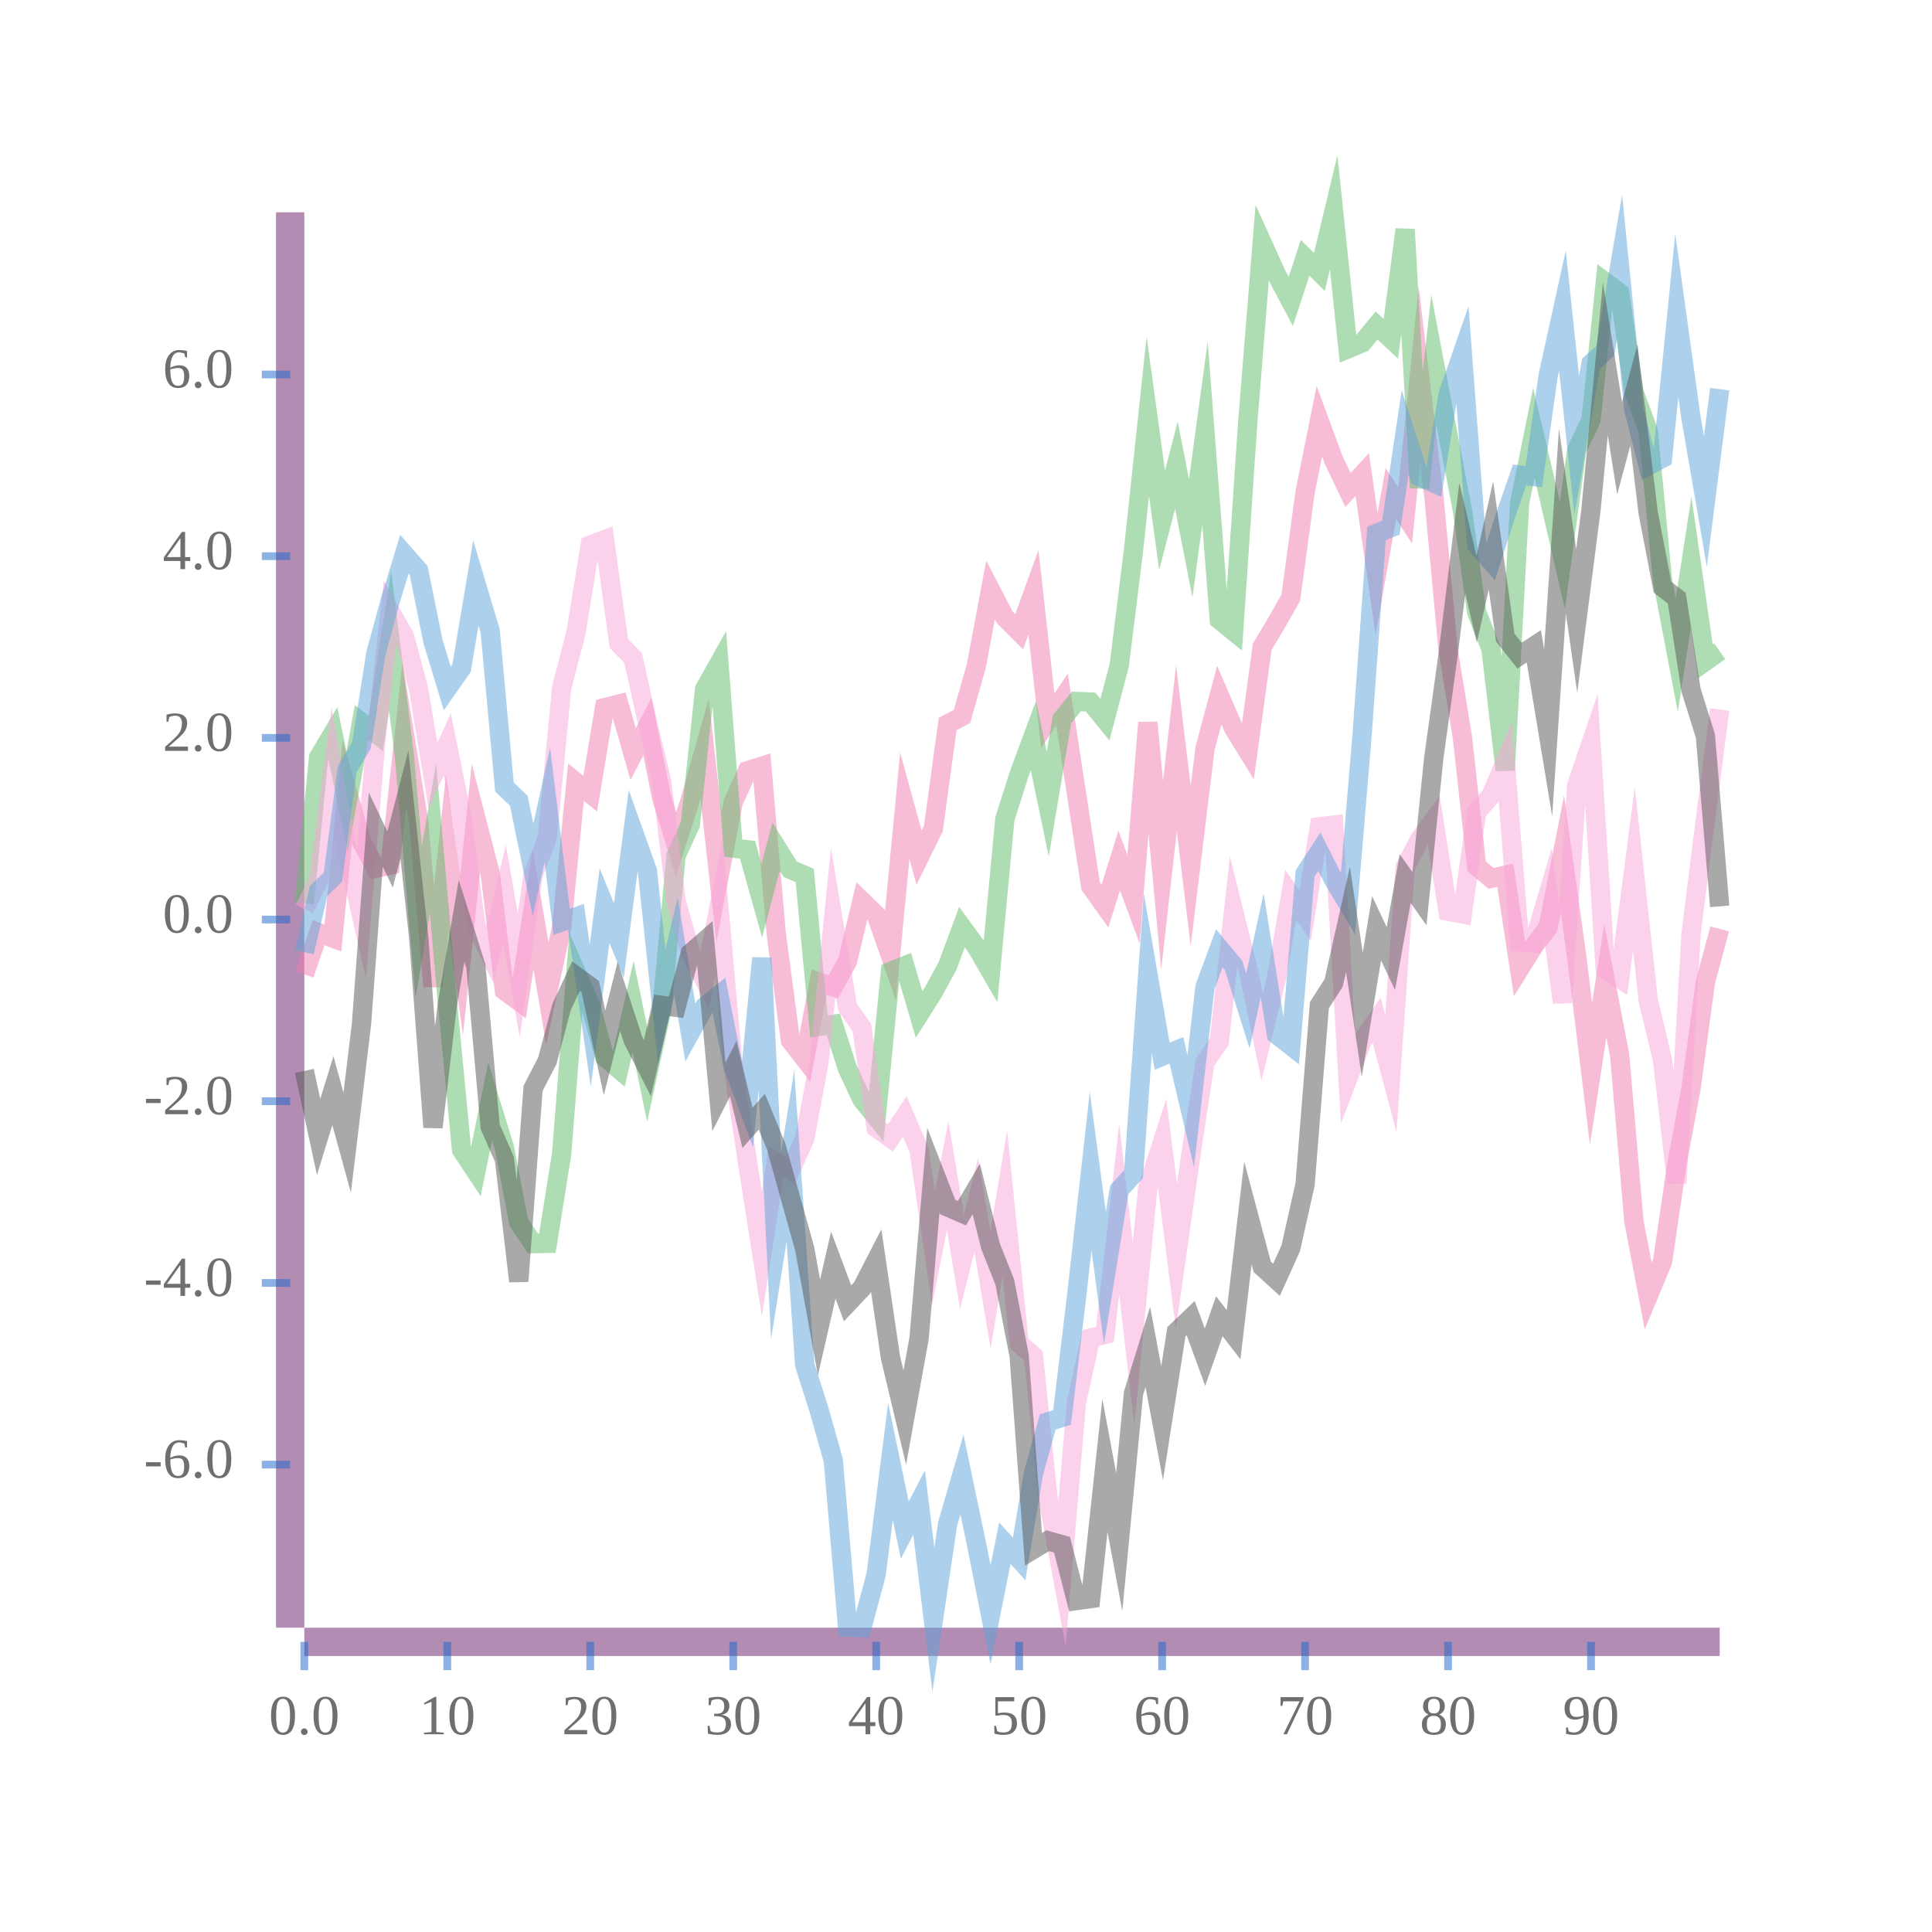
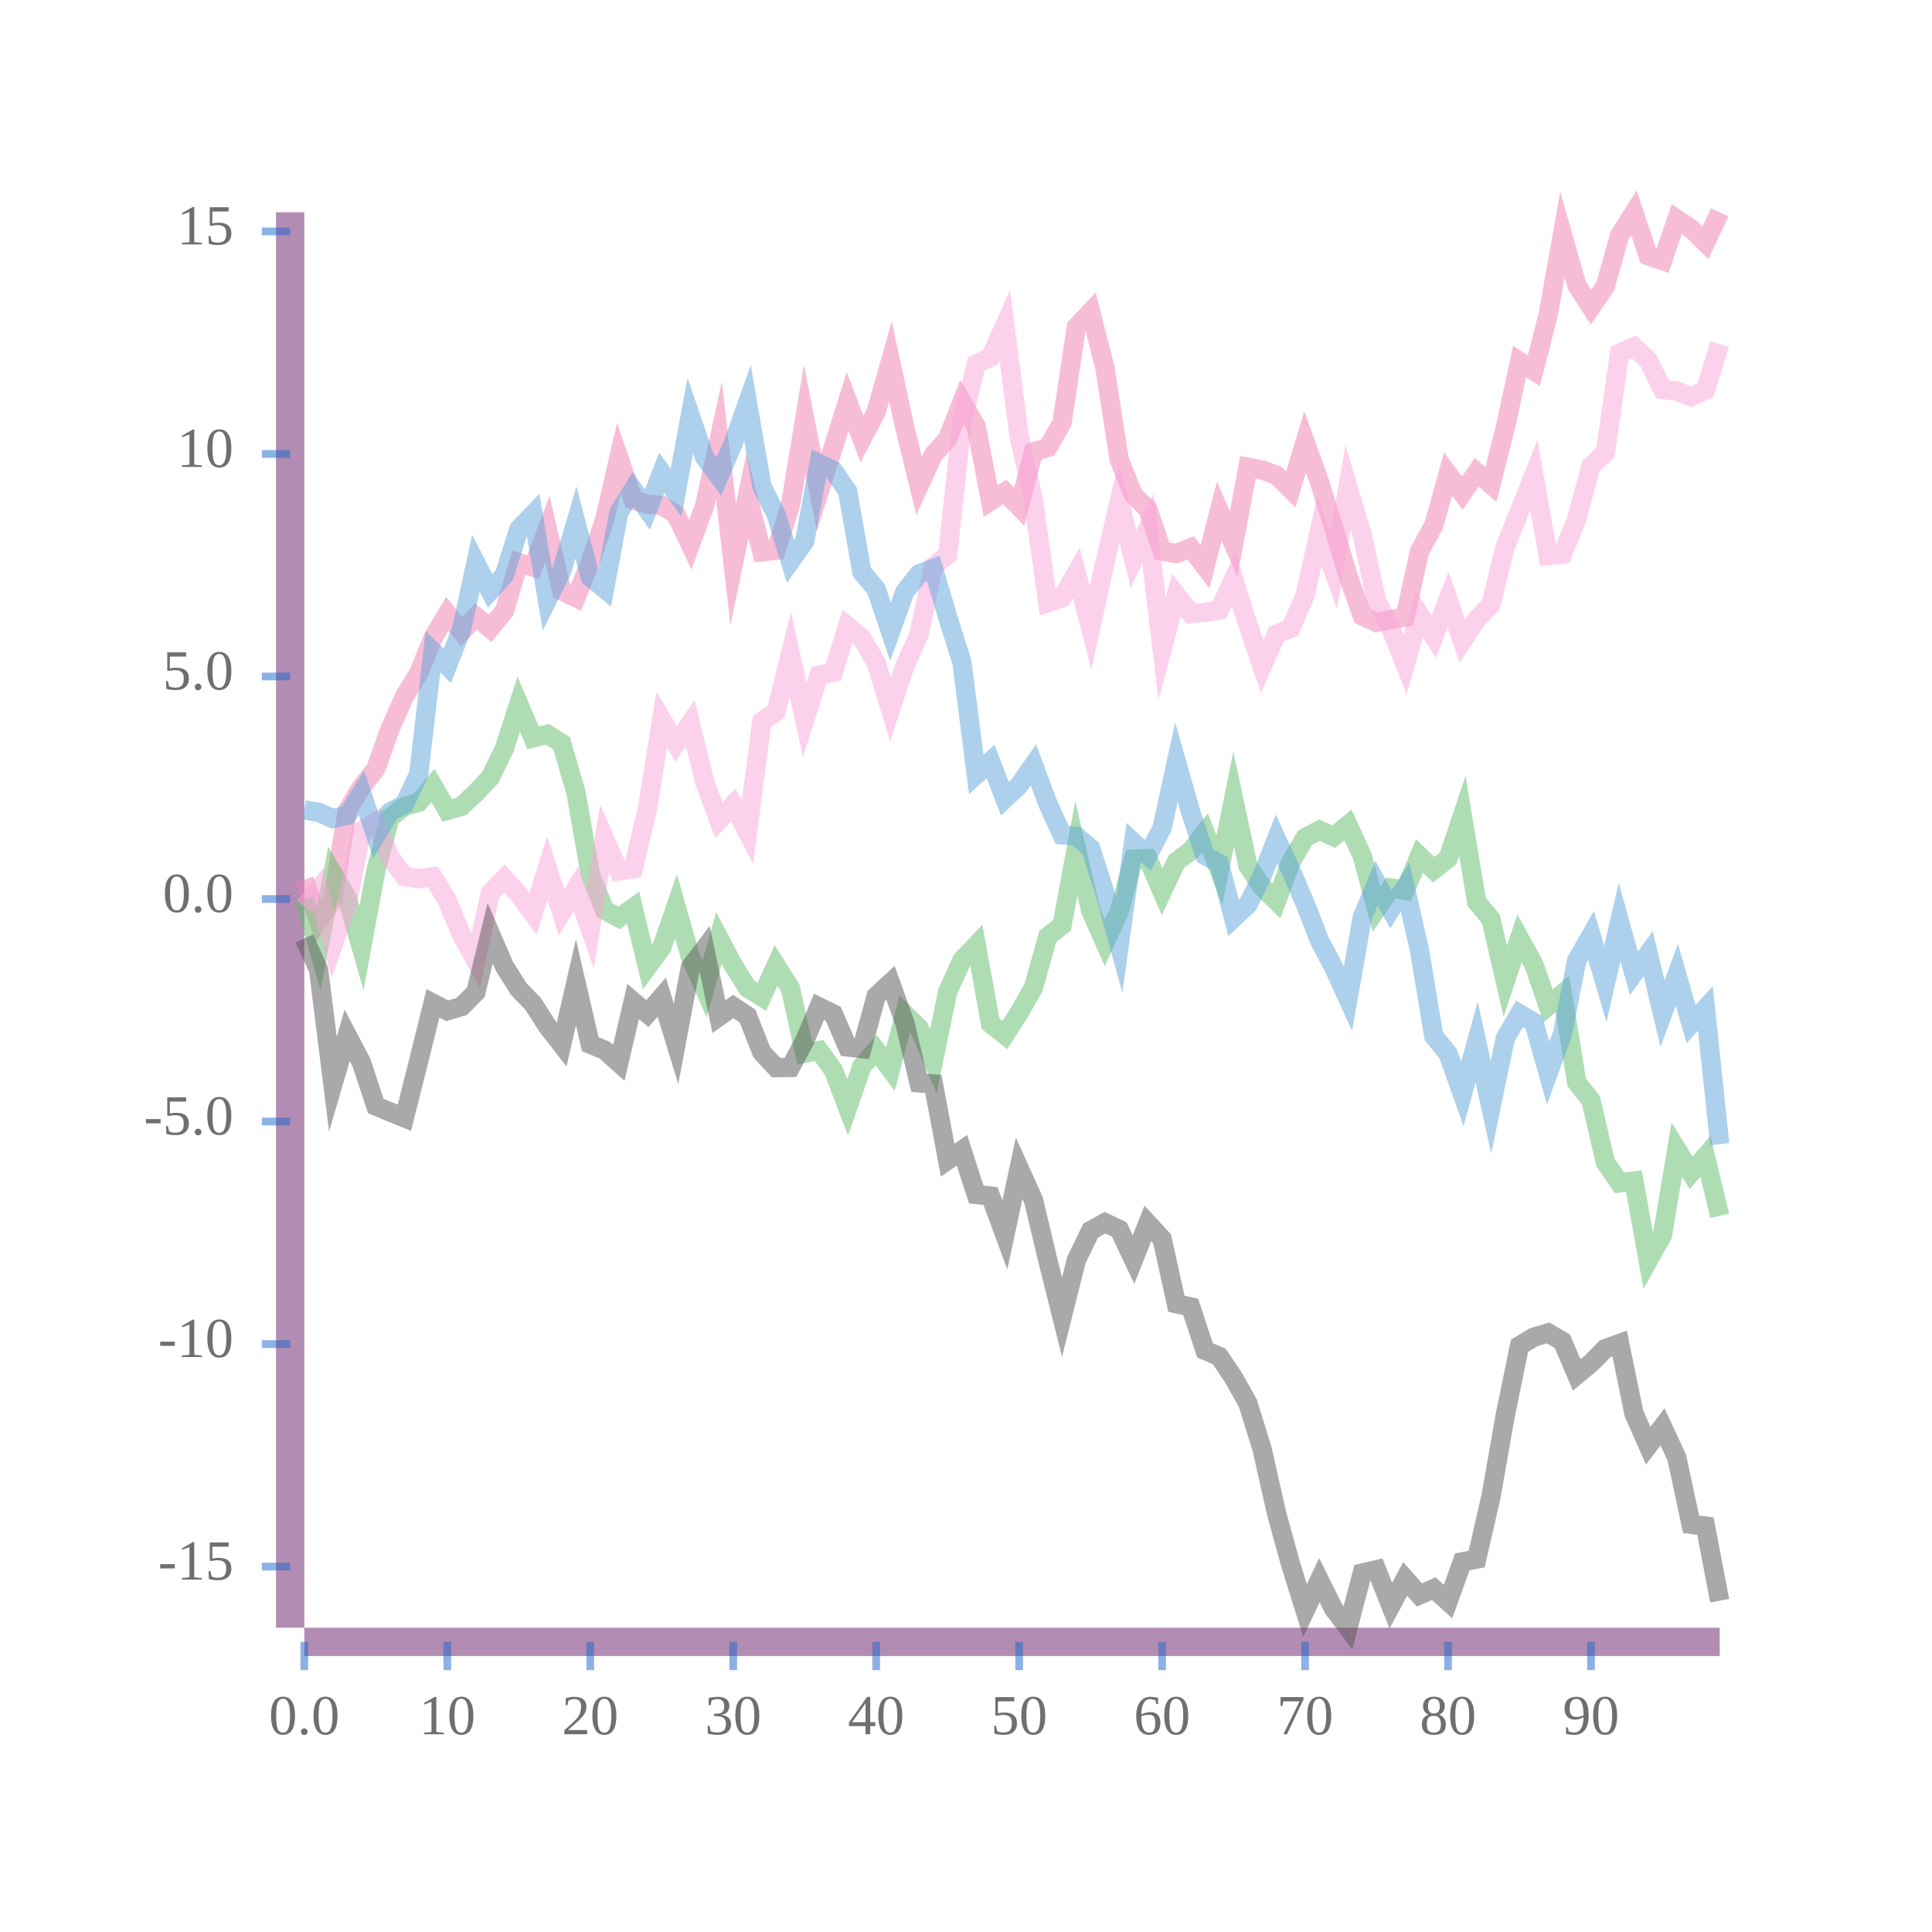
<svg xmlns="http://www.w3.org/2000/svg" height="200" stroke-opacity="1" viewBox="0 0 200 200" font-size="1" width="200" stroke="rgb(0,0,0)" version="1.1">
  <defs />
  <g stroke-linejoin="miter" stroke-opacity="0.0" fill-opacity="0.5" stroke="rgb(0,0,0)" stroke-width="0.0" fill="rgb(102,26,102)" stroke-linecap="butt" stroke-miterlimit="10.0">
    <path d="M 31.502,168.498 l -0,-146.52 h -2.93 l -0,146.52 Z" />
  </g>
  <g stroke-linejoin="miter" stroke-opacity="1.0" fill-opacity="0.7" font-size="5.861px" stroke="rgb(0,0,0)" stroke-width="0.8" fill="rgb(51,51,51)" stroke-linecap="butt" stroke-miterlimit="10.0">
-     <text dominant-baseline="middle" transform="matrix(1,0,0,1,24.1758,38.7668)" stroke="none" text-anchor="end">6.0</text>
+     <text dominant-baseline="middle" transform="matrix(1,0,0,1,24.1758,23.9578)" stroke="none" text-anchor="end">15</text>
  </g>
  <g stroke-linejoin="miter" stroke-opacity="0.5" fill-opacity="0.0" stroke="rgb(26,102,204)" stroke-width="0.8" fill="rgb(0,0,0)" stroke-linecap="butt" stroke-miterlimit="10.0">
-     <path d="M 27.106,38.767 h 2.93 " />
+     <path d="M 27.106,23.958 h 2.93 " />
  </g>
  <g stroke-linejoin="miter" stroke-opacity="1.0" fill-opacity="0.7" font-size="5.861px" stroke="rgb(0,0,0)" stroke-width="0.8" fill="rgb(51,51,51)" stroke-linecap="butt" stroke-miterlimit="10.0">
-     <text dominant-baseline="middle" transform="matrix(1,0,0,1,24.1758,57.575)" stroke="none" text-anchor="end">4.0</text>
+     <text dominant-baseline="middle" transform="matrix(1,0,0,1,24.1758,46.9936)" stroke="none" text-anchor="end">10</text>
  </g>
  <g stroke-linejoin="miter" stroke-opacity="0.5" fill-opacity="0.0" stroke="rgb(26,102,204)" stroke-width="0.8" fill="rgb(0,0,0)" stroke-linecap="butt" stroke-miterlimit="10.0">
-     <path d="M 27.106,57.575 h 2.93 " />
+     <path d="M 27.106,46.994 h 2.93 " />
  </g>
  <g stroke-linejoin="miter" stroke-opacity="1.0" fill-opacity="0.7" font-size="5.861px" stroke="rgb(0,0,0)" stroke-width="0.8" fill="rgb(51,51,51)" stroke-linecap="butt" stroke-miterlimit="10.0">
-     <text dominant-baseline="middle" transform="matrix(1,0,0,1,24.1758,76.3832)" stroke="none" text-anchor="end">2.0</text>
+     <text dominant-baseline="middle" transform="matrix(1,0,0,1,24.1758,70.0295)" stroke="none" text-anchor="end">5.0</text>
  </g>
  <g stroke-linejoin="miter" stroke-opacity="0.5" fill-opacity="0.0" stroke="rgb(26,102,204)" stroke-width="0.8" fill="rgb(0,0,0)" stroke-linecap="butt" stroke-miterlimit="10.0">
-     <path d="M 27.106,76.383 h 2.93 " />
+     <path d="M 27.106,70.029 h 2.93 " />
  </g>
  <g stroke-linejoin="miter" stroke-opacity="1.0" fill-opacity="0.7" font-size="5.861px" stroke="rgb(0,0,0)" stroke-width="0.8" fill="rgb(51,51,51)" stroke-linecap="butt" stroke-miterlimit="10.0">
-     <text dominant-baseline="middle" transform="matrix(1,0,0,1,24.1758,95.1914)" stroke="none" text-anchor="end">0.0</text>
+     <text dominant-baseline="middle" transform="matrix(1,0,0,1,24.1758,93.0653)" stroke="none" text-anchor="end">0.0</text>
  </g>
  <g stroke-linejoin="miter" stroke-opacity="0.5" fill-opacity="0.0" stroke="rgb(26,102,204)" stroke-width="0.8" fill="rgb(0,0,0)" stroke-linecap="butt" stroke-miterlimit="10.0">
-     <path d="M 27.106,95.191 h 2.93 " />
+     <path d="M 27.106,93.065 h 2.93 " />
  </g>
  <g stroke-linejoin="miter" stroke-opacity="1.0" fill-opacity="0.7" font-size="5.861px" stroke="rgb(0,0,0)" stroke-width="0.8" fill="rgb(51,51,51)" stroke-linecap="butt" stroke-miterlimit="10.0">
-     <text dominant-baseline="middle" transform="matrix(1,0,0,1,24.1758,113.9996)" stroke="none" text-anchor="end">-2.0</text>
+     <text dominant-baseline="middle" transform="matrix(1,0,0,1,24.1758,116.1011)" stroke="none" text-anchor="end">-5.0</text>
  </g>
  <g stroke-linejoin="miter" stroke-opacity="0.5" fill-opacity="0.0" stroke="rgb(26,102,204)" stroke-width="0.8" fill="rgb(0,0,0)" stroke-linecap="butt" stroke-miterlimit="10.0">
-     <path d="M 27.106,114 h 2.93 " />
+     <path d="M 27.106,116.101 h 2.93 " />
  </g>
  <g stroke-linejoin="miter" stroke-opacity="1.0" fill-opacity="0.7" font-size="5.861px" stroke="rgb(0,0,0)" stroke-width="0.8" fill="rgb(51,51,51)" stroke-linecap="butt" stroke-miterlimit="10.0">
-     <text dominant-baseline="middle" transform="matrix(1,0,0,1,24.1758,132.8078)" stroke="none" text-anchor="end">-4.0</text>
+     <text dominant-baseline="middle" transform="matrix(1,0,0,1,24.1758,139.1369)" stroke="none" text-anchor="end">-10</text>
  </g>
  <g stroke-linejoin="miter" stroke-opacity="0.5" fill-opacity="0.0" stroke="rgb(26,102,204)" stroke-width="0.8" fill="rgb(0,0,0)" stroke-linecap="butt" stroke-miterlimit="10.0">
-     <path d="M 27.106,132.808 h 2.93 " />
+     <path d="M 27.106,139.137 h 2.93 " />
  </g>
  <g stroke-linejoin="miter" stroke-opacity="1.0" fill-opacity="0.7" font-size="5.861px" stroke="rgb(0,0,0)" stroke-width="0.8" fill="rgb(51,51,51)" stroke-linecap="butt" stroke-miterlimit="10.0">
-     <text dominant-baseline="middle" transform="matrix(1,0,0,1,24.1758,151.616)" stroke="none" text-anchor="end">-6.0</text>
+     <text dominant-baseline="middle" transform="matrix(1,0,0,1,24.1758,162.1727)" stroke="none" text-anchor="end">-15</text>
  </g>
  <g stroke-linejoin="miter" stroke-opacity="0.5" fill-opacity="0.0" stroke="rgb(26,102,204)" stroke-width="0.8" fill="rgb(0,0,0)" stroke-linecap="butt" stroke-miterlimit="10.0">
-     <path d="M 27.106,151.616 h 2.93 " />
+     <path d="M 27.106,162.173 h 2.93 " />
  </g>
  <g stroke-linejoin="miter" stroke-opacity="0.0" fill-opacity="0.5" stroke="rgb(0,0,0)" stroke-width="0.0" fill="rgb(102,26,102)" stroke-linecap="butt" stroke-miterlimit="10.0">
    <path d="M 178.022,171.429 l -0,-2.93 h -146.52 l -0,2.93 Z" />
  </g>
  <g stroke-linejoin="miter" stroke-opacity="1.0" fill-opacity="0.7" font-size="5.861px" stroke="rgb(0,0,0)" stroke-width="0.8" fill="rgb(51,51,51)" stroke-linecap="butt" stroke-miterlimit="10.0">
    <text dominant-baseline="text-before-edge" transform="matrix(1,0,0,1,164.702,175.8242)" stroke="none" text-anchor="middle">90</text>
  </g>
  <g stroke-linejoin="miter" stroke-opacity="0.5" fill-opacity="0.0" stroke="rgb(26,102,204)" stroke-width="0.8" fill="rgb(0,0,0)" stroke-linecap="butt" stroke-miterlimit="10.0">
    <path d="M 164.702,169.963 v 2.93 " />
  </g>
  <g stroke-linejoin="miter" stroke-opacity="1.0" fill-opacity="0.7" font-size="5.861px" stroke="rgb(0,0,0)" stroke-width="0.8" fill="rgb(51,51,51)" stroke-linecap="butt" stroke-miterlimit="10.0">
    <text dominant-baseline="text-before-edge" transform="matrix(1,0,0,1,149.9019,175.8242)" stroke="none" text-anchor="middle">80</text>
  </g>
  <g stroke-linejoin="miter" stroke-opacity="0.5" fill-opacity="0.0" stroke="rgb(26,102,204)" stroke-width="0.8" fill="rgb(0,0,0)" stroke-linecap="butt" stroke-miterlimit="10.0">
    <path d="M 149.902,169.963 v 2.93 " />
  </g>
  <g stroke-linejoin="miter" stroke-opacity="1.0" fill-opacity="0.7" font-size="5.861px" stroke="rgb(0,0,0)" stroke-width="0.8" fill="rgb(51,51,51)" stroke-linecap="butt" stroke-miterlimit="10.0">
    <text dominant-baseline="text-before-edge" transform="matrix(1,0,0,1,135.1019,175.8242)" stroke="none" text-anchor="middle">70</text>
  </g>
  <g stroke-linejoin="miter" stroke-opacity="0.5" fill-opacity="0.0" stroke="rgb(26,102,204)" stroke-width="0.8" fill="rgb(0,0,0)" stroke-linecap="butt" stroke-miterlimit="10.0">
    <path d="M 135.102,169.963 v 2.93 " />
  </g>
  <g stroke-linejoin="miter" stroke-opacity="1.0" fill-opacity="0.7" font-size="5.861px" stroke="rgb(0,0,0)" stroke-width="0.8" fill="rgb(51,51,51)" stroke-linecap="butt" stroke-miterlimit="10.0">
    <text dominant-baseline="text-before-edge" transform="matrix(1,0,0,1,120.3019,175.8242)" stroke="none" text-anchor="middle">60</text>
  </g>
  <g stroke-linejoin="miter" stroke-opacity="0.5" fill-opacity="0.0" stroke="rgb(26,102,204)" stroke-width="0.8" fill="rgb(0,0,0)" stroke-linecap="butt" stroke-miterlimit="10.0">
    <path d="M 120.302,169.963 v 2.93 " />
  </g>
  <g stroke-linejoin="miter" stroke-opacity="1.0" fill-opacity="0.7" font-size="5.861px" stroke="rgb(0,0,0)" stroke-width="0.8" fill="rgb(51,51,51)" stroke-linecap="butt" stroke-miterlimit="10.0">
    <text dominant-baseline="text-before-edge" transform="matrix(1,0,0,1,105.5019,175.8242)" stroke="none" text-anchor="middle">50</text>
  </g>
  <g stroke-linejoin="miter" stroke-opacity="0.5" fill-opacity="0.0" stroke="rgb(26,102,204)" stroke-width="0.8" fill="rgb(0,0,0)" stroke-linecap="butt" stroke-miterlimit="10.0">
    <path d="M 105.502,169.963 v 2.93 " />
  </g>
  <g stroke-linejoin="miter" stroke-opacity="1.0" fill-opacity="0.7" font-size="5.861px" stroke="rgb(0,0,0)" stroke-width="0.8" fill="rgb(51,51,51)" stroke-linecap="butt" stroke-miterlimit="10.0">
    <text dominant-baseline="text-before-edge" transform="matrix(1,0,0,1,90.7019,175.8242)" stroke="none" text-anchor="middle">40</text>
  </g>
  <g stroke-linejoin="miter" stroke-opacity="0.5" fill-opacity="0.0" stroke="rgb(26,102,204)" stroke-width="0.8" fill="rgb(0,0,0)" stroke-linecap="butt" stroke-miterlimit="10.0">
    <path d="M 90.702,169.963 v 2.93 " />
  </g>
  <g stroke-linejoin="miter" stroke-opacity="1.0" fill-opacity="0.7" font-size="5.861px" stroke="rgb(0,0,0)" stroke-width="0.8" fill="rgb(51,51,51)" stroke-linecap="butt" stroke-miterlimit="10.0">
    <text dominant-baseline="text-before-edge" transform="matrix(1,0,0,1,75.9019,175.8242)" stroke="none" text-anchor="middle">30</text>
  </g>
  <g stroke-linejoin="miter" stroke-opacity="0.5" fill-opacity="0.0" stroke="rgb(26,102,204)" stroke-width="0.8" fill="rgb(0,0,0)" stroke-linecap="butt" stroke-miterlimit="10.0">
    <path d="M 75.902,169.963 v 2.93 " />
  </g>
  <g stroke-linejoin="miter" stroke-opacity="1.0" fill-opacity="0.7" font-size="5.861px" stroke="rgb(0,0,0)" stroke-width="0.8" fill="rgb(51,51,51)" stroke-linecap="butt" stroke-miterlimit="10.0">
    <text dominant-baseline="text-before-edge" transform="matrix(1,0,0,1,61.1019,175.8242)" stroke="none" text-anchor="middle">20</text>
  </g>
  <g stroke-linejoin="miter" stroke-opacity="0.5" fill-opacity="0.0" stroke="rgb(26,102,204)" stroke-width="0.8" fill="rgb(0,0,0)" stroke-linecap="butt" stroke-miterlimit="10.0">
    <path d="M 61.102,169.963 v 2.93 " />
  </g>
  <g stroke-linejoin="miter" stroke-opacity="1.0" fill-opacity="0.7" font-size="5.861px" stroke="rgb(0,0,0)" stroke-width="0.8" fill="rgb(51,51,51)" stroke-linecap="butt" stroke-miterlimit="10.0">
    <text dominant-baseline="text-before-edge" transform="matrix(1,0,0,1,46.3018,175.8242)" stroke="none" text-anchor="middle">10</text>
  </g>
  <g stroke-linejoin="miter" stroke-opacity="0.5" fill-opacity="0.0" stroke="rgb(26,102,204)" stroke-width="0.8" fill="rgb(0,0,0)" stroke-linecap="butt" stroke-miterlimit="10.0">
    <path d="M 46.302,169.963 v 2.93 " />
  </g>
  <g stroke-linejoin="miter" stroke-opacity="1.0" fill-opacity="0.7" font-size="5.861px" stroke="rgb(0,0,0)" stroke-width="0.8" fill="rgb(51,51,51)" stroke-linecap="butt" stroke-miterlimit="10.0">
    <text dominant-baseline="text-before-edge" transform="matrix(1,0,0,1,31.5018,175.8242)" stroke="none" text-anchor="middle">0.0</text>
  </g>
  <g stroke-linejoin="miter" stroke-opacity="0.5" fill-opacity="0.0" stroke="rgb(26,102,204)" stroke-width="0.8" fill="rgb(0,0,0)" stroke-linecap="butt" stroke-miterlimit="10.0">
    <path d="M 31.502,169.963 v 2.93 " />
  </g>
  <g stroke-linejoin="miter" stroke-opacity="0.5" fill-opacity="0.0" stroke="rgb(241,124,176)" stroke-width="2" fill="rgb(0,0,0)" stroke-linecap="butt" stroke-miterlimit="10.0">
-     <path d="M 31.502,100.865 l 1.48,-4.313 l 1.48,0.56 l 1.48,-15.198 l 1.48,5.2 l 1.48,2.771 l 1.48,-0.319 l 1.48,-13.601 l 1.48,9.081 l 1.48,17.068 l 1.48,-13.786 l 1.48,10.567 l 1.48,-14.21 l 1.48,5.704 l 1.48,12.166 l 1.48,1.088 l 1.48,-9.535 l 1.48,8.741 l 1.48,-6.84 l 1.48,-15.033 l 1.48,1.187 l 1.48,-8.902 l 1.48,-0.374 l 1.48,5.174 l 1.48,-2.84 l 1.48,7.391 l 1.48,4.793 l 1.48,-4.612 l 1.48,-5.262 l 1.48,13.291 l 1.48,-7.78 l 1.48,-3.258 l 1.48,-0.463 l 1.48,17.204 l 1.48,11.17 l 1.48,1.915 l 1.48,-7.932 l 1.48,0.491 l 1.48,-2.69 l 1.48,-6.209 l 1.48,1.435 l 1.48,4.23 l 1.48,-15.528 l 1.48,5.38 l 1.48,-3.022 l 1.48,-10.816 l 1.48,-0.778 l 1.48,-5.206 l 1.48,-7.896 l 1.48,2.85 l 1.48,1.482 l 1.48,-4.087 l 1.48,13.304 l 1.48,-2.209 l 1.48,9.649 l 1.48,9.67 l 1.48,2.074 l 1.48,-4.714 l 1.48,3.996 l 1.48,-18.287 l 1.48,15.811 l 1.48,-13.15 l 1.48,12.182 l 1.48,-12.158 l 1.48,-5.521 l 1.48,3.432 l 1.48,2.393 l 1.48,-10.831 l 1.48,-2.468 l 1.48,-2.613 l 1.48,-10.927 l 1.48,-7.339 l 1.48,4.003 l 1.48,3.113 l 1.48,-1.596 l 1.48,10.292 l 1.48,-8.318 l 1.48,2.255 l 1.48,-14.564 l 1.48,12.462 l 1.48,15.964 l 1.48,9.068 l 1.48,13.399 l 1.48,1.238 l 1.48,-0.316 l 1.48,9.704 l 1.48,-2.373 l 1.48,-1.948 l 1.48,-7.58 l 1.48,10.633 l 1.48,12.126 l 1.48,-9.672 l 1.48,7.711 l 1.48,17.245 l 1.48,7.706 l 1.48,-3.548 l 1.48,-10.053 l 1.48,-7.933 l 1.48,-10.958 l 1.48,-5.512 " />
+     <path d="M 31.502,91.058 l 1.48,4.258 l 1.48,-2.201 l 1.48,-9.196 l 1.48,-2.459 l 1.48,-1.872 l 1.48,-4.133 l 1.48,-3.361 l 1.48,-2.402 l 1.48,-3.656 l 1.48,-2.496 l 1.48,1.863 l 1.48,-1.587 l 1.48,1.232 l 1.48,-1.811 l 1.48,-4.988 l 1.48,0.456 l 1.48,-3.944 l 1.48,6.397 l 1.48,0.712 l 1.48,-3.668 l 1.48,-4.366 l 1.48,-6.426 l 1.48,4.333 l 1.48,0.464 l 1.48,0.101 l 1.48,0.939 l 1.48,3.136 l 1.48,-4.032 l 1.48,-6.773 l 1.48,12.862 l 1.48,-7.126 l 1.48,5.807 l 1.48,-0.15 l 1.48,-4.651 l 1.48,-8.947 l 1.48,7.585 l 1.48,-4.69 l 1.48,-4.717 l 1.48,3.875 l 1.48,-2.798 l 1.48,-5.228 l 1.48,6.856 l 1.48,6.034 l 1.48,-3.212 l 1.48,-1.671 l 1.48,-3.8 l 1.48,2.549 l 1.48,7.713 l 1.48,-0.939 l 1.48,1.536 l 1.48,-5.672 l 1.48,-0.467 l 1.48,-2.574 l 1.48,-9.902 l 1.48,-1.566 l 1.48,5.809 l 1.48,9.503 l 1.48,3.674 l 1.48,1.419 l 1.48,4.361 l 1.48,0.255 l 1.48,-0.591 l 1.48,1.943 l 1.48,-5.737 l 1.48,3.407 l 1.48,-7.962 l 1.48,0.287 l 1.48,0.555 l 1.48,1.454 l 1.48,-4.91 l 1.48,4.102 l 1.48,4.767 l 1.48,4.963 l 1.48,4.174 l 1.48,0.672 l 1.48,-0.3 l 1.48,-0.262 l 1.48,-6.787 l 1.48,-2.704 l 1.48,-5.303 l 1.48,1.988 l 1.48,-2.173 l 1.48,1.264 l 1.48,-5.848 l 1.48,-6.88 l 1.48,0.96 l 1.48,-5.8 l 1.48,-8.295 l 1.48,5.209 l 1.48,2.308 l 1.48,-2.164 l 1.48,-5.285 l 1.48,-2.334 l 1.48,4.446 l 1.48,0.513 l 1.48,-4.295 l 1.48,0.991 l 1.48,1.443 l 1.48,-3.144 " />
  </g>
  <g stroke-linejoin="miter" stroke-opacity="0.5" fill-opacity="0.0" stroke="rgb(96,189,104)" stroke-width="2" fill="rgb(0,0,0)" stroke-linecap="butt" stroke-miterlimit="10.0">
-     <path d="M 31.502,93.535 l 1.48,-15.136 l 1.48,-2.478 l 1.48,7.109 l 1.48,-8.242 l 1.48,1.143 l 1.48,-9.605 l 1.48,11.916 l 1.48,17.206 l 1.48,-8.651 l 1.48,16.789 l 1.48,15.451 l 1.48,2.232 l 1.48,-7.252 l 1.48,4.817 l 1.48,7.705 l 1.48,2.201 l 1.48,-0.028 l 1.48,-9.26 l 1.48,-18.85 l 1.48,3.377 l 1.48,5.425 l 1.48,1.265 l 1.48,-6.489 l 1.48,7.156 l 1.48,-6.73 l 1.48,-16.012 l 1.48,-3.241 l 1.48,-14.017 l 1.48,-2.634 l 1.48,19.098 l 1.48,0.169 l 1.48,5.274 l 1.48,-5.609 l 1.48,2.368 l 1.48,0.617 l 1.48,15.641 l 1.48,-0.22 l 1.48,4.609 l 1.48,3.154 l 1.48,1.842 l 1.48,-15.082 l 1.48,-0.593 l 1.48,5.055 l 1.48,-2.329 l 1.48,-2.73 l 1.48,-3.996 l 1.48,2.027 l 1.48,2.552 l 1.48,-15.774 l 1.48,-4.649 l 1.48,-3.984 l 1.48,7.109 l 1.48,-8.807 l 1.48,-1.832 l 1.48,0.066 l 1.48,1.819 l 1.48,-5.61 l 1.48,-11.926 l 1.48,-13.862 l 1.48,10.761 l 1.48,-5.72 l 1.48,7.572 l 1.48,-10.879 l 1.48,19.327 l 1.48,1.198 l 1.48,-21.856 l 1.48,-18.353 l 1.48,3.269 l 1.48,2.785 l 1.48,-4.514 l 1.48,1.47 l 1.48,-6.18 l 1.48,14.127 l 1.48,-0.616 l 1.48,-1.795 l 1.48,1.374 l 1.48,-11.321 l 1.48,26.748 l 1.48,-13.246 l 1.48,7.793 l 1.48,7.727 l 1.48,10.591 l 1.48,3.798 l 1.48,12.571 l 1.48,-27.613 l 1.48,-7.291 l 1.48,6.272 l 1.48,6.397 l 1.48,-10.928 l 1.48,-3.089 l 1.48,-14.274 l 1.48,1.111 l 1.48,10.272 l 1.48,4.013 l 1.48,15.468 l 1.48,7.745 l 1.48,-9.608 l 1.48,10.26 l 1.48,-1.048 " />
+     <path d="M 31.502,93.099 l 1.48,5.105 l 1.48,-7.761 l 1.48,2.533 l 1.48,5.17 l 1.48,-7.993 l 1.48,-5.514 l 1.48,-1.159 l 1.48,-0.42 l 1.48,-1.74 l 1.48,2.571 l 1.48,-0.433 l 1.48,-1.391 l 1.48,-1.561 l 1.48,-3.039 l 1.48,-4.577 l 1.48,3.495 l 1.48,-0.372 l 1.48,0.946 l 1.48,5.085 l 1.48,8.423 l 1.48,3.736 l 1.48,0.814 l 1.48,-1.04 l 1.48,6.119 l 1.48,-2 l 1.48,-4.275 l 1.48,5.21 l 1.48,3.341 l 1.48,-5.266 l 1.48,2.8 l 1.48,2.368 l 1.48,0.92 l 1.48,-3.249 l 1.48,2.359 l 1.48,6.723 l 1.48,-0.28 l 1.48,2.022 l 1.48,3.878 l 1.48,-4.265 l 1.48,-1.671 l 1.48,1.966 l 1.48,-5.705 l 1.48,1.451 l 1.48,3.444 l 1.48,-7.199 l 1.48,-3.271 l 1.48,-1.56 l 1.48,8.132 l 1.48,1.173 l 1.48,-2.305 l 1.48,-2.59 l 1.48,-5.298 l 1.48,-1.162 l 1.48,-7.962 l 1.48,6.415 l 1.48,3.342 l 1.48,-3.223 l 1.48,-5.417 l 1.48,-0.061 l 1.48,3.433 l 1.48,-3.126 l 1.48,-1.108 l 1.48,-1.896 l 1.48,3.899 l 1.48,-7.362 l 1.48,6.896 l 1.48,2.205 l 1.48,1.462 l 1.48,-4.03 l 1.48,-2.528 l 1.48,-0.782 l 1.48,0.669 l 1.48,-1.215 l 1.48,3.22 l 1.48,5.491 l 1.48,-2.182 l 1.48,0.234 l 1.48,-3.553 l 1.48,1.429 l 1.48,-1.17 l 1.48,-4.423 l 1.48,8.914 l 1.48,1.784 l 1.48,6.427 l 1.48,-4.423 l 1.48,2.683 l 1.48,4.305 l 1.48,-1.26 l 1.48,9.164 l 1.48,1.903 l 1.48,6.374 l 1.48,2.139 l 1.48,-0.192 l 1.48,8.231 l 1.48,-2.651 l 1.48,-8.855 l 1.48,2.422 l 1.48,-1.708 l 1.48,6.156 " />
  </g>
  <g stroke-linejoin="miter" stroke-opacity="0.5" fill-opacity="0.0" stroke="rgb(250,165,218)" stroke-width="2" fill="rgb(0,0,0)" stroke-linecap="butt" stroke-miterlimit="10.0">
-     <path d="M 31.502,94.104 l 1.48,-2.951 l 1.48,-11.349 l 1.48,8.35 l 1.48,6.585 l 1.48,-18.035 l 1.48,-13.432 l 1.48,2.575 l 1.48,5.52 l 1.48,8.943 l 1.48,-3.254 l 1.48,7.326 l 1.48,11.44 l 1.48,3.004 l 1.48,-6.36 l 1.48,8.524 l 1.48,-10.444 l 1.48,-3.845 l 1.48,-15.484 l 1.48,-5.707 l 1.48,-9.087 l 1.48,-0.556 l 1.48,10.736 l 1.48,1.521 l 1.48,6.658 l 1.48,6.134 l 1.48,12.318 l 1.48,5.292 l 1.48,2.969 l 1.48,-7.521 l 1.48,16.528 l 1.48,9.817 l 1.48,9.449 l 1.48,-9.517 l 1.48,0.903 l 1.48,-3.288 l 1.48,-7.877 l 1.48,-14.634 l 1.48,8.93 l 1.48,2.098 l 1.48,10.368 l 1.48,1.058 l 1.48,-2.234 l 1.48,3.455 l 1.48,10.221 l 1.48,-7.55 l 1.48,8.9 l 1.48,-5.875 l 1.48,8.79 l 1.48,-8.943 l 1.48,14.511 l 1.48,1.271 l 1.48,14.508 l 1.48,8.079 l 1.48,-17.715 l 1.48,-6.716 l 1.48,-0.37 l 1.48,-13 l 1.48,12.964 l 1.48,-15.169 l 1.48,-4.604 l 1.48,11.734 l 1.48,-10.434 l 1.48,-9.692 l 1.48,-2.106 l 1.48,-13.522 l 1.48,5.968 l 1.48,7.042 l 1.48,-6.073 l 1.48,-8.607 l 1.48,2.154 l 1.48,-9.207 l 1.48,-0.174 l 1.48,26.192 l 1.48,-3.877 l 1.48,-2.12 l 1.48,5.535 l 1.48,-21.363 l 1.48,-2.869 l 1.48,-2 l 1.48,9.422 l 1.48,0.28 l 1.48,-10.558 l 1.48,-1.685 l 1.48,-3.487 l 1.48,18.629 l 1.48,0.103 l 1.48,-5.027 l 1.48,11.192 l 1.48,-22.473 l 1.48,-4.35 l 1.48,23.43 l 1.48,0.921 l 1.48,-11.414 l 1.48,13.654 l 1.48,6.173 l 1.48,12.748 l 1.48,-25.826 l 1.48,-11.782 l 1.48,-11.414 " />
+     <path d="M 31.502,93.891 l 1.48,-1.839 l 1.48,5.772 l 1.48,-4.251 l 1.48,-7.59 l 1.48,-0.9 l 1.48,3.659 l 1.48,1.985 l 1.48,0.235 l 1.48,-0.189 l 1.48,2.466 l 1.48,3.537 l 1.48,2.671 l 1.48,-6.984 l 1.48,-1.516 l 1.48,1.633 l 1.48,2.009 l 1.48,-4.72 l 1.48,4.578 l 1.48,-2.452 l 1.48,4.195 l 1.48,-9.396 l 1.48,3.36 l 1.48,-0.207 l 1.48,-6.231 l 1.48,-9.229 l 1.48,2.516 l 1.48,-2.124 l 1.48,6.035 l 1.48,3.986 l 1.48,-1.588 l 1.48,2.842 l 1.48,-11.475 l 1.48,-0.992 l 1.48,-5.966 l 1.48,6.779 l 1.48,-4.617 l 1.48,-0.292 l 1.48,-4.776 l 1.48,1.233 l 1.48,2.566 l 1.48,4.839 l 1.48,-4.504 l 1.48,-3.276 l 1.48,-7.032 l 1.48,-1.201 l 1.48,-13.72 l 1.48,-6.025 l 1.48,-0.727 l 1.48,-3.296 l 1.48,11.506 l 1.48,6.584 l 1.48,10.629 l 1.48,-0.519 l 1.48,-2.558 l 1.48,5.692 l 1.48,-6.777 l 1.48,-6.292 l 1.48,5.931 l 1.48,-3.161 l 1.48,12.467 l 1.48,-5.576 l 1.48,1.923 l 1.48,-0.139 l 1.48,-0.22 l 1.48,-3.208 l 1.48,4.711 l 1.48,4.322 l 1.48,-3.347 l 1.48,-0.602 l 1.48,-3.406 l 1.48,-6.634 l 1.48,4.134 l 1.48,-8.681 l 1.48,4.967 l 1.48,6.819 l 1.48,2.851 l 1.48,3.7 l 1.48,-5.173 l 1.48,2.3 l 1.48,-3.826 l 1.48,4.279 l 1.48,-2.241 l 1.48,-1.544 l 1.48,-6.012 l 1.48,-3.654 l 1.48,-3.732 l 1.48,8.332 l 1.48,-0.15 l 1.48,-3.624 l 1.48,-5.503 l 1.48,-1.351 l 1.48,-10.333 l 1.48,-0.648 l 1.48,1.374 l 1.48,3.033 l 1.48,0.175 l 1.48,0.58 l 1.48,-0.692 l 1.48,-4.745 " />
  </g>
  <g stroke-linejoin="miter" stroke-opacity="0.5" fill-opacity="0.0" stroke="rgb(93,165,218)" stroke-width="2" fill="rgb(0,0,0)" stroke-linecap="butt" stroke-miterlimit="10.0">
-     <path d="M 31.502,98.581 l 1.48,-6.339 l 1.48,-1.448 l 1.48,-11.159 l 1.48,-2.496 l 1.48,-9.45 l 1.48,-5.447 l 1.48,-4.866 l 1.48,1.685 l 1.48,7.34 l 1.48,4.87 l 1.48,-2.107 l 1.48,-8.808 l 1.48,4.964 l 1.48,16.154 l 1.48,1.414 l 1.48,7.177 l 1.48,-6.734 l 1.48,12.097 l 1.48,-0.518 l 1.48,10.238 l 1.48,-11.394 l 1.48,3.607 l 1.48,-11.343 l 1.48,4.143 l 1.48,14.064 l 1.48,-6.254 l 1.48,8.916 l 1.48,-2.685 l 1.48,-1.184 l 1.48,7.405 l 1.48,3.941 l 1.48,-15.189 l 1.48,29.796 l 1.48,-9.327 l 1.48,21.647 l 1.48,4.646 l 1.48,5.235 l 1.48,17.278 l 1.48,0.049 l 1.48,-5.527 l 1.48,-11.686 l 1.48,7.117 l 1.48,-2.86 l 1.48,12.14 l 1.48,-9.945 l 1.48,-5.093 l 1.48,7.074 l 1.48,7.461 l 1.48,-7.431 l 1.48,1.637 l 1.48,-8.86 l 1.48,-5.324 l 1.48,-0.478 l 1.48,-12.289 l 1.48,-13.198 l 1.48,11.058 l 1.48,-9.118 l 1.48,-1.632 l 1.48,-20.775 l 1.48,8.572 l 1.48,-0.615 l 1.48,6.311 l 1.48,-12.871 l 1.48,-4.003 l 1.48,1.779 l 1.48,4.715 l 1.48,-6.789 l 1.48,9.217 l 1.48,1.164 l 1.48,-17.823 l 1.48,-2.252 l 1.48,2.919 l 1.48,2.467 l 1.48,-17.712 l 1.48,-20.632 l 1.48,-0.587 l 1.48,-9.867 l 1.48,4.591 l 1.48,0.649 l 1.48,-9.146 l 1.48,-4.265 l 1.48,19.807 l 1.48,1.686 l 1.48,-4.638 l 1.48,-4.276 l 1.48,0.16 l 1.48,-10.43 l 1.48,-6.735 l 1.48,13.927 l 1.48,-8.462 l 1.48,-1.31 l 1.48,-8.694 l 1.48,14.815 l 1.48,5.77 l 1.48,-0.782 l 1.48,-14.79 l 1.48,10.679 l 1.48,8.591 l 1.48,-11.623 " />
+     <path d="M 31.502,83.846 l 1.48,0.247 l 1.48,0.643 l 1.48,-0.337 l 1.48,-2.327 l 1.48,4.427 l 1.48,-2.445 l 1.48,-0.788 l 1.48,-3.11 l 1.48,-12.698 l 1.48,1.472 l 1.48,-3.76 l 1.48,-6.884 l 1.48,2.878 l 1.48,-1.654 l 1.48,-4.728 l 1.48,-1.541 l 1.48,8.844 l 1.48,-2.974 l 1.48,-5.03 l 1.48,5.657 l 1.48,1.214 l 1.48,-7.909 l 1.48,-2.379 l 1.48,2.099 l 1.48,-3.824 l 1.48,2.07 l 1.48,-7.967 l 1.48,4.311 l 1.48,1.976 l 1.48,-3.434 l 1.48,-4.18 l 1.48,8.596 l 1.48,2.967 l 1.48,4.835 l 1.48,-2.09 l 1.48,-8.026 l 1.48,0.711 l 1.48,2.141 l 1.48,8.373 l 1.48,1.758 l 1.48,4.405 l 1.48,-4.111 l 1.48,-1.866 l 1.48,-0.56 l 1.48,5.019 l 1.48,4.71 l 1.48,11.603 l 1.48,-1.356 l 1.48,3.859 l 1.48,-1.39 l 1.48,-2.109 l 1.48,3.979 l 1.48,3.263 l 1.48,0.135 l 1.48,1.252 l 1.48,4.618 l 1.48,5.404 l 1.48,-10.634 l 1.48,1.347 l 1.48,-2.855 l 1.48,-6.819 l 1.48,5.201 l 1.48,4.483 l 1.48,0.832 l 1.48,5.641 l 1.48,-1.393 l 1.48,-2.999 l 1.48,-3.774 l 1.48,3.215 l 1.48,3.433 l 1.48,3.822 l 1.48,2.814 l 1.48,3.24 l 1.48,-8.439 l 1.48,-3.532 l 1.48,2.724 l 1.48,-2.309 l 1.48,6.519 l 1.48,8.901 l 1.48,1.816 l 1.48,4.179 l 1.48,-5.399 l 1.48,6.787 l 1.48,-7.143 l 1.48,-2.539 l 1.48,0.878 l 1.48,5.257 l 1.48,-4.052 l 1.48,-7.621 l 1.48,-2.585 l 1.48,5.03 l 1.48,-6.426 l 1.48,5.321 l 1.48,-2.026 l 1.48,6.202 l 1.48,-4.02 l 1.48,5.096 l 1.48,-1.61 l 1.48,14.048 " />
  </g>
  <g stroke-linejoin="miter" stroke-opacity="0.5" fill-opacity="0.0" stroke="rgb(85,85,85)" stroke-width="2" fill="rgb(0,0,0)" stroke-linecap="butt" stroke-miterlimit="10.0">
-     <path d="M 31.502,110.862 l 1.48,6.83 l 1.48,-4.789 l 1.48,5.391 l 1.48,-12.291 l 1.48,-20.122 l 1.48,3.095 l 1.48,-5.694 l 1.48,13.748 l 1.48,19.665 l 1.48,-12.651 l 1.48,-8.715 l 1.48,4.684 l 1.48,16.624 l 1.48,3.383 l 1.48,12.615 l 1.48,-19.968 l 1.48,-2.872 l 1.48,-5.57 l 1.48,-3.177 l 1.48,1.081 l 1.48,6.872 l 1.48,-5.854 l 1.48,4.517 l 1.48,2.906 l 1.48,-6.492 l 1.48,0.2 l 1.48,-5.598 l 1.48,-1.287 l 1.48,16.156 l 1.48,-2.912 l 1.48,6.11 l 1.48,-1.661 l 1.48,3.577 l 1.48,5.322 l 1.48,5.288 l 1.48,8.141 l 1.48,-6.45 l 1.48,3.96 l 1.48,-1.569 l 1.48,-2.869 l 1.48,10.043 l 1.48,6.215 l 1.48,-8.192 l 1.48,-17.412 l 1.48,3.806 l 1.48,0.641 l 1.48,-2.516 l 1.48,5.934 l 1.48,3.744 l 1.48,7.592 l 1.48,20.039 l 1.48,-0.888 l 1.48,0.416 l 1.48,5.784 l 1.48,-0.207 l 1.48,-13.785 l 1.48,7.93 l 1.48,-15.395 l 1.48,-4.794 l 1.48,7.885 l 1.48,-9.461 l 1.48,-1.415 l 1.48,4.045 l 1.48,-4.234 l 1.48,1.908 l 1.48,-12.597 l 1.48,5.563 l 1.48,1.349 l 1.48,-3.278 l 1.48,-6.615 l 1.48,-18.537 l 1.48,-2.311 l 1.48,-6.583 l 1.48,9.886 l 1.48,-8.951 l 1.48,3.137 l 1.48,-8.278 l 1.48,2.084 l 1.48,-14.573 l 1.48,-10.641 l 1.48,-12.127 l 1.48,6.348 l 1.48,-6.619 l 1.48,10.576 l 1.48,1.867 l 1.48,-0.969 l 1.48,8.941 l 1.48,-21.9 l 1.48,10.348 l 1.48,-11.55 l 1.48,-15.585 l 1.48,9.248 l 1.48,-5.504 l 1.48,12.209 l 1.48,7.681 l 1.48,1.138 l 1.48,9.537 l 1.48,4.731 l 1.48,17.63 " />
+     <path d="M 31.502,97.149 l 1.48,3.233 l 1.48,11.854 l 1.48,-5.057 l 1.48,2.823 l 1.48,4.49 l 1.48,0.616 l 1.48,0.605 l 1.48,-5.88 l 1.48,-5.971 l 1.48,0.775 l 1.48,-0.436 l 1.48,-1.495 l 1.48,-6.096 l 1.48,3.431 l 1.48,2.338 l 1.48,1.536 l 1.48,2.31 l 1.48,1.903 l 1.48,-6.438 l 1.48,6.399 l 1.48,0.618 l 1.48,1.315 l 1.48,-6.349 l 1.48,1.255 l 1.48,-1.71 l 1.48,4.835 l 1.48,-7.905 l 1.48,-1.955 l 1.48,7.046 l 1.48,-1.044 l 1.48,0.978 l 1.48,3.765 l 1.48,1.583 l 1.48,-0.022 l 1.48,-2.766 l 1.48,-3.498 l 1.48,0.718 l 1.48,3.431 l 1.48,0.17 l 1.48,-5.438 l 1.48,-1.375 l 1.48,4.135 l 1.48,6.223 l 1.48,0.116 l 1.48,7.886 l 1.48,-1.029 l 1.48,4.577 l 1.48,0.168 l 1.48,4.018 l 1.48,-6.893 l 1.48,3.28 l 1.48,6.207 l 1.48,5.922 l 1.48,-5.896 l 1.48,-3.059 l 1.48,-0.823 l 1.48,0.697 l 1.48,3.127 l 1.48,-3.747 l 1.48,1.598 l 1.48,6.715 l 1.48,0.331 l 1.48,4.492 l 1.48,0.642 l 1.48,2.202 l 1.48,2.63 l 1.48,4.783 l 1.48,6.586 l 1.48,5.381 l 1.48,4.708 l 1.48,-3.14 l 1.48,2.975 l 1.48,1.944 l 1.48,-5.653 l 1.48,-0.352 l 1.48,3.727 l 1.48,-2.774 l 1.48,1.665 l 1.48,-0.652 l 1.48,1.335 l 1.48,-4.116 l 1.48,-0.282 l 1.48,-6.448 l 1.48,-8.425 l 1.48,-7.211 l 1.48,-0.892 l 1.48,-0.436 l 1.48,0.877 l 1.48,3.474 l 1.48,-1.224 l 1.48,-1.501 l 1.48,-0.532 l 1.48,7.222 l 1.48,3.365 l 1.48,-1.952 l 1.48,3.178 l 1.48,6.91 l 1.48,0.179 l 1.48,7.727 " />
  </g>
</svg>
